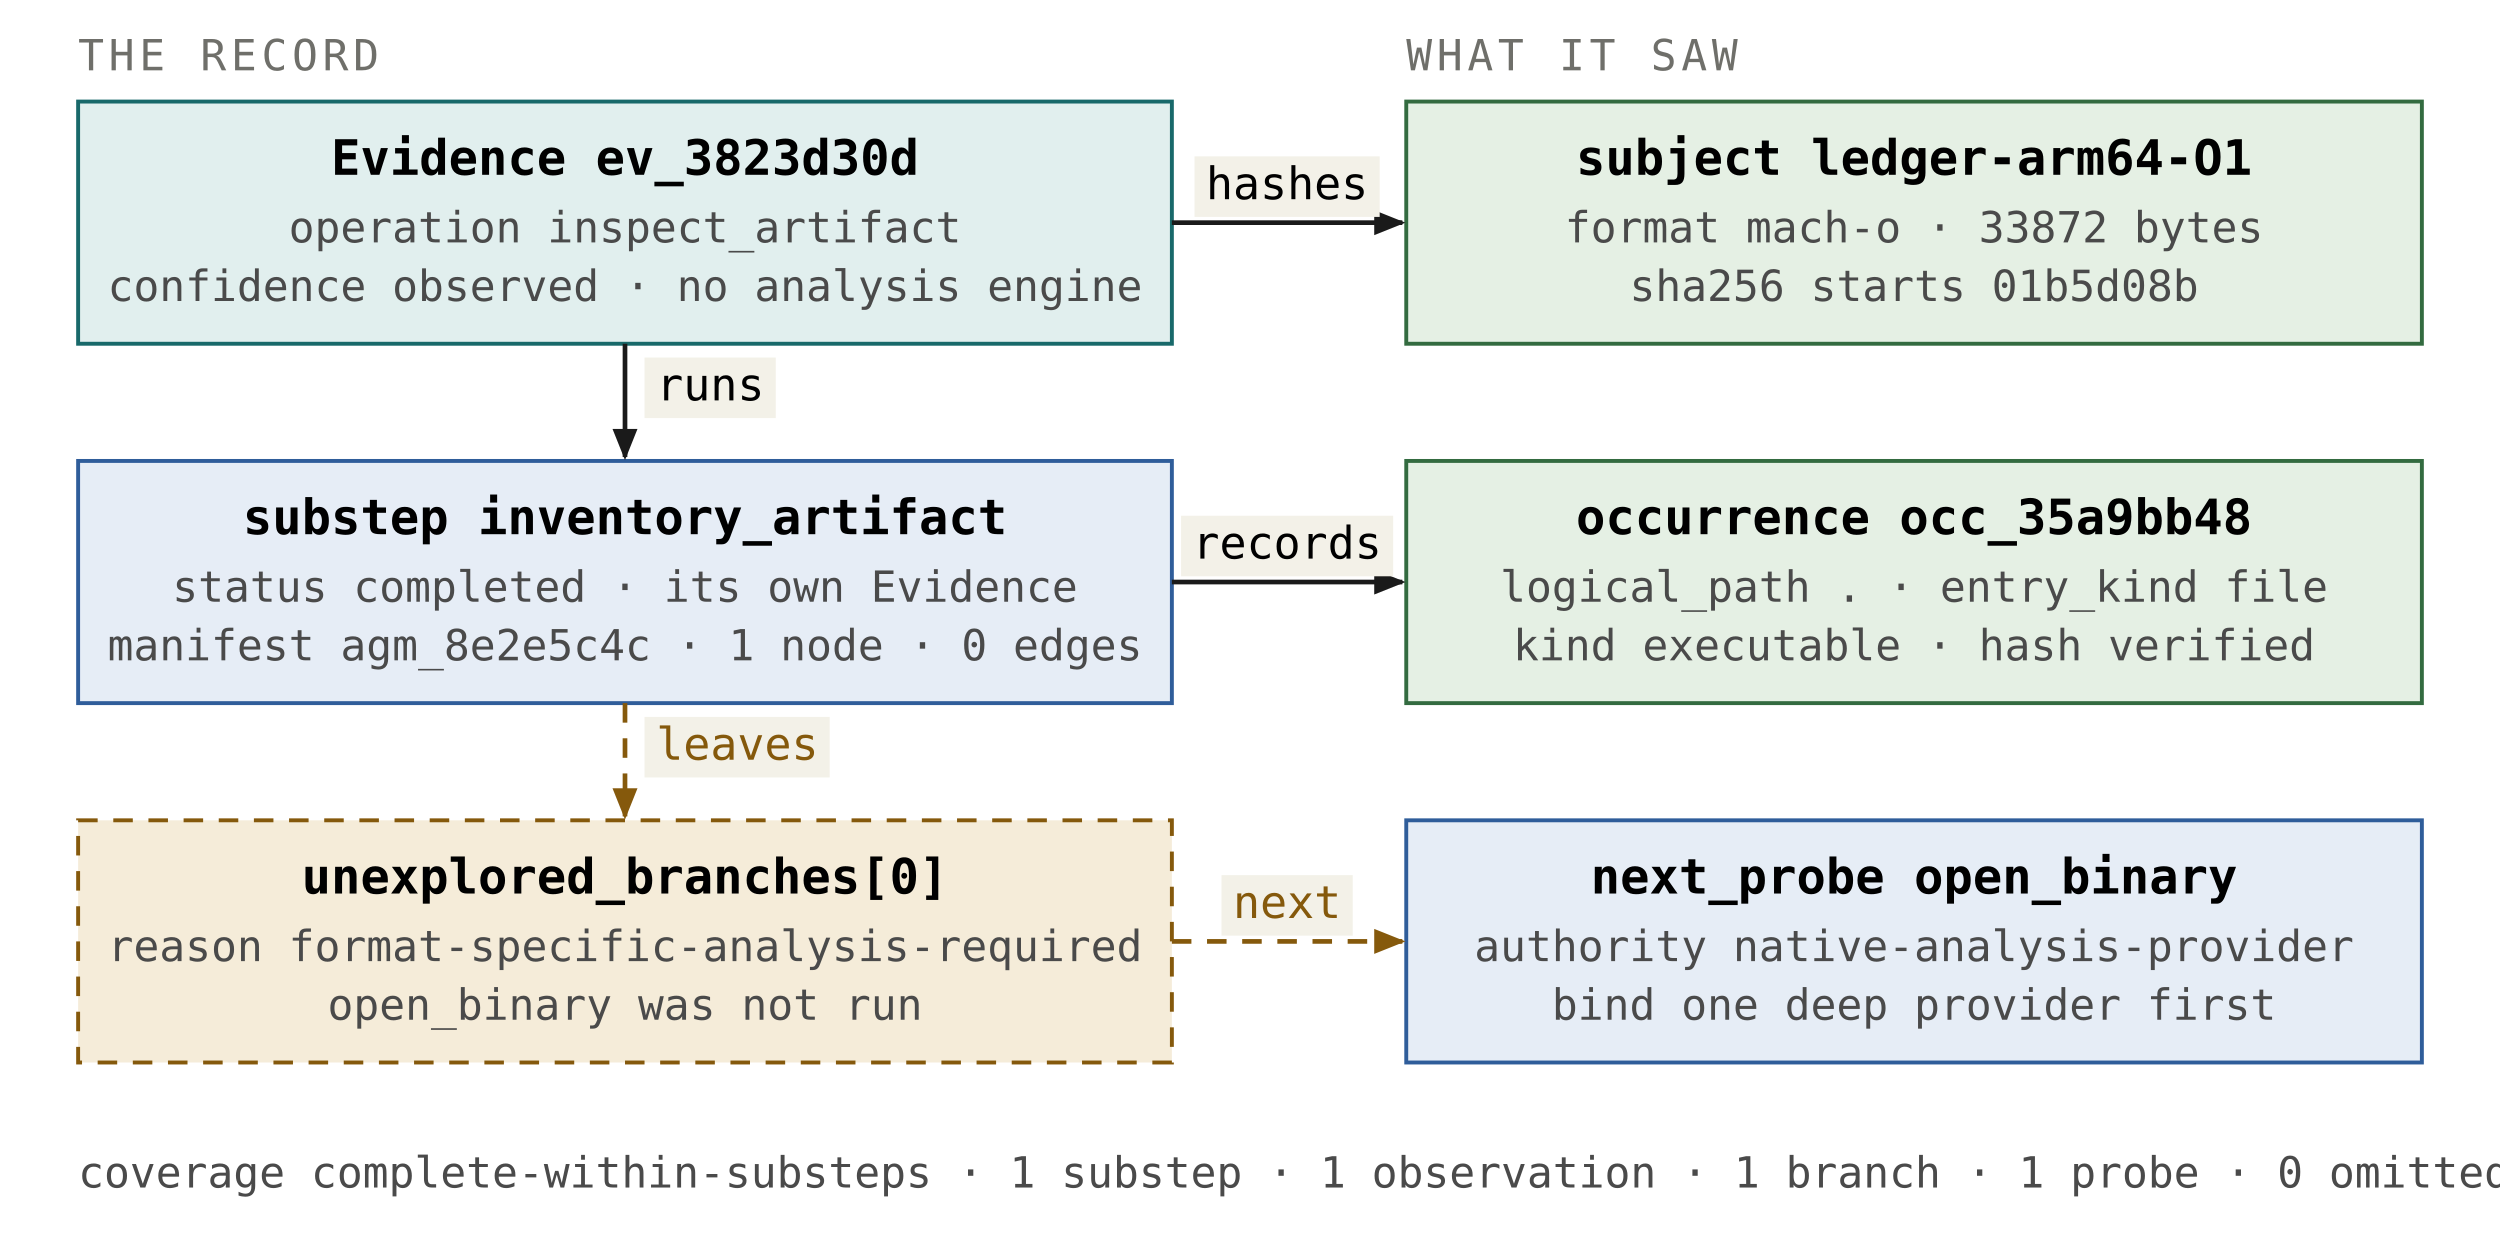
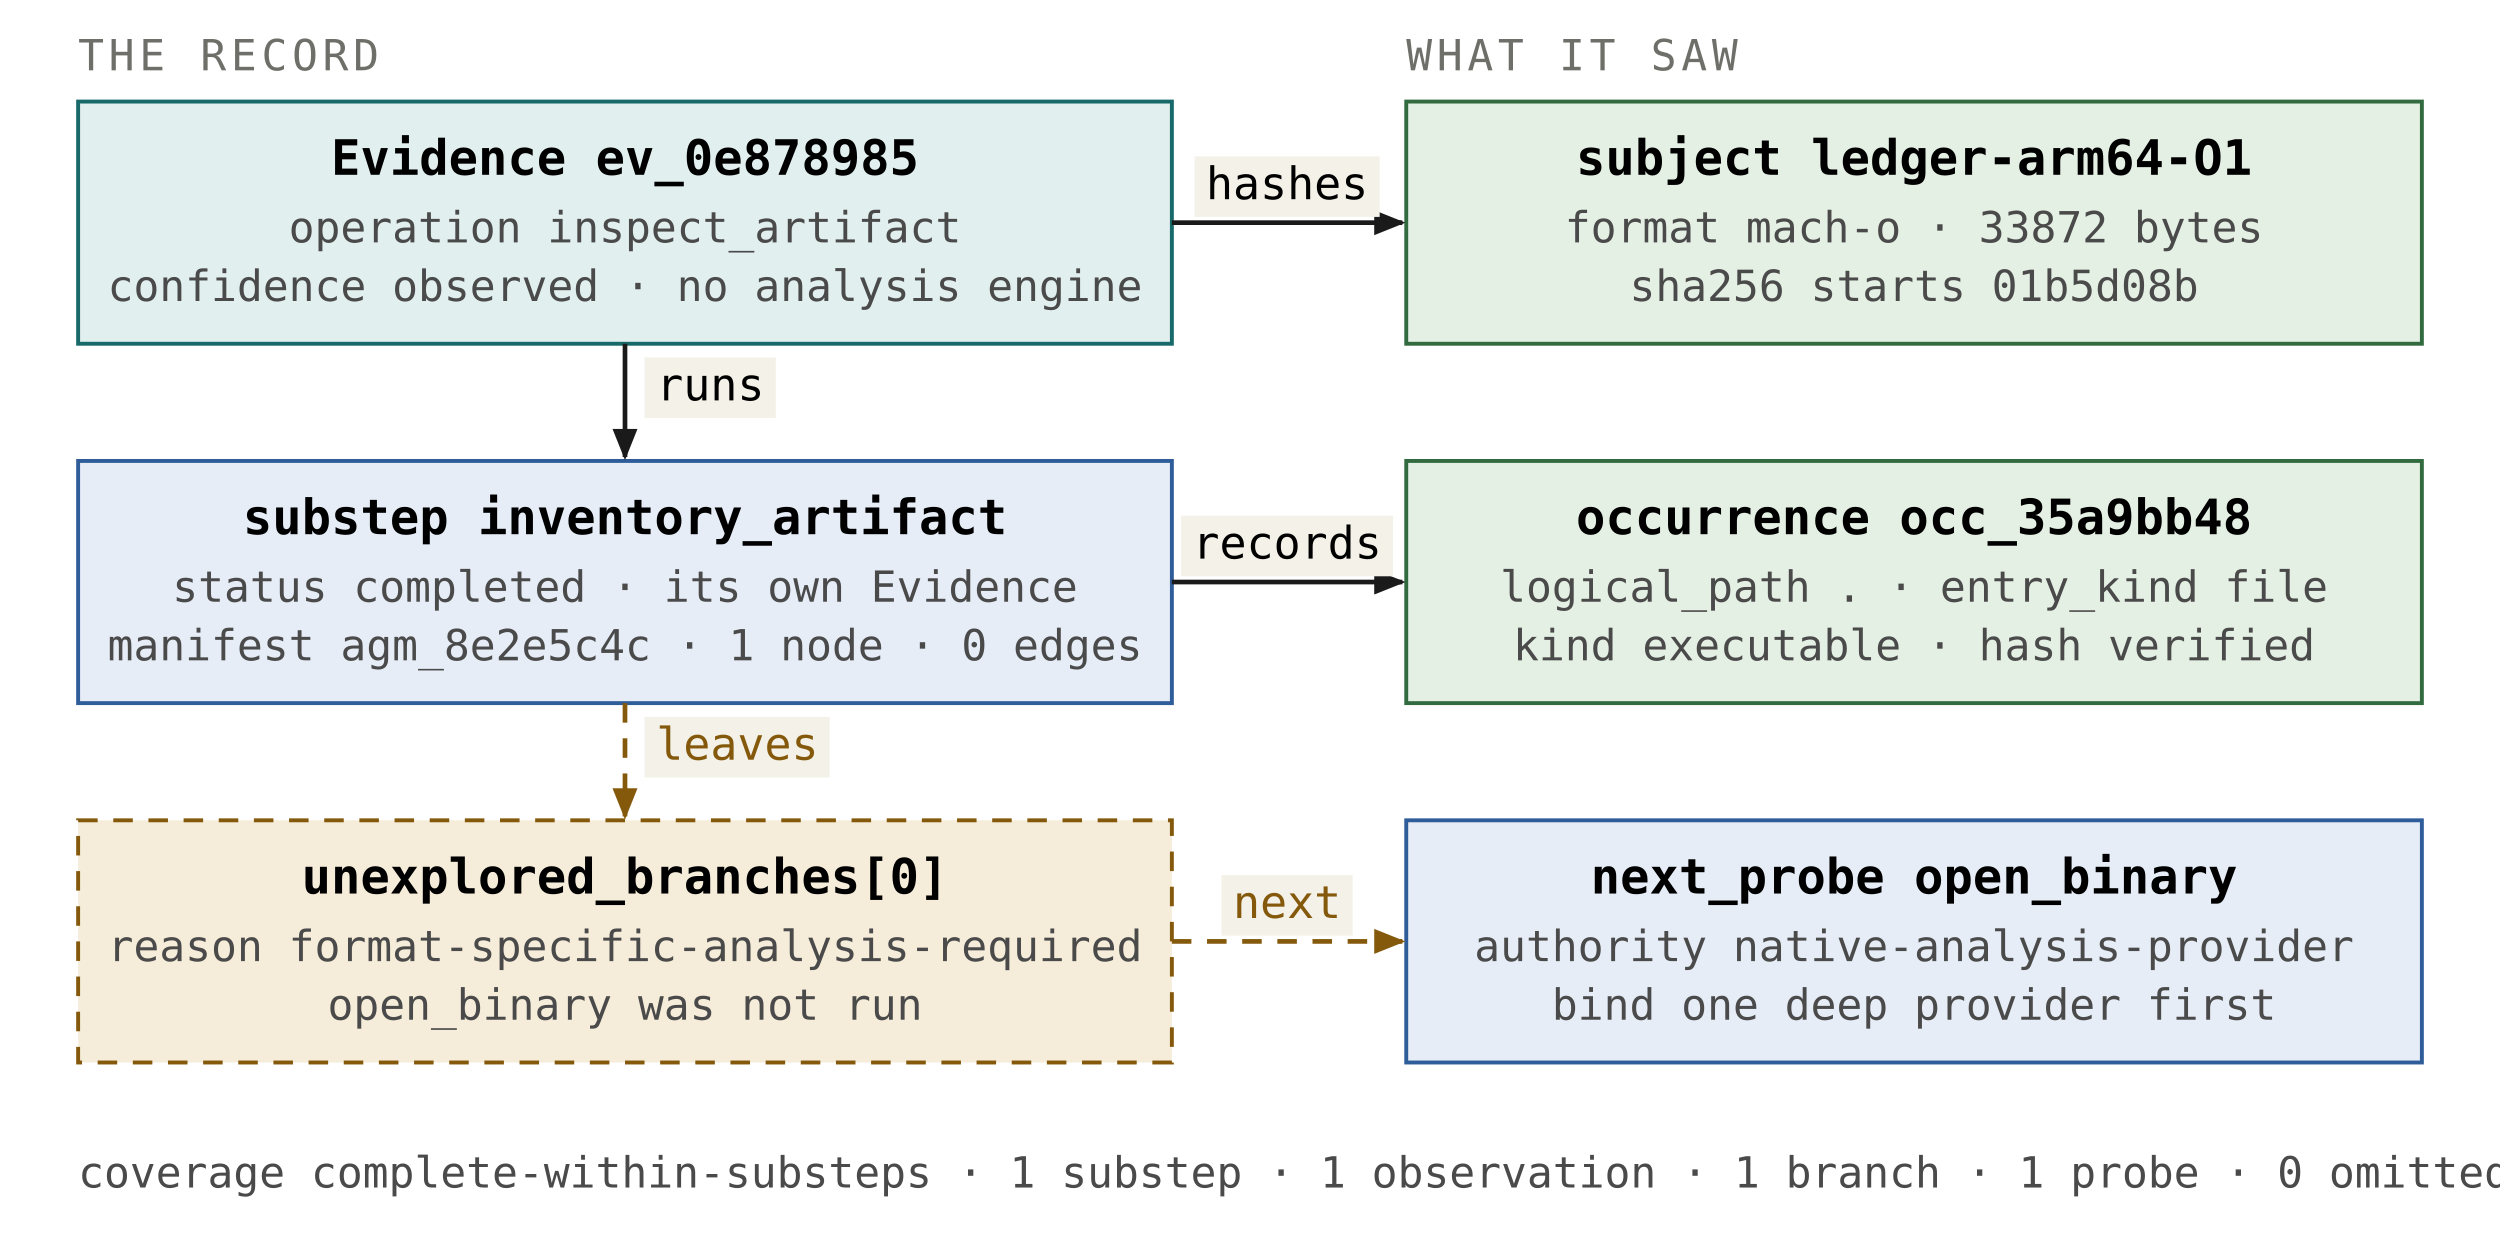
<svg xmlns="http://www.w3.org/2000/svg" viewBox="0 0 640 320" role="img" aria-labelledby="fig-3-1-title fig-3-1-desc" font-family="JetBrains Mono, ui-monospace, monospace">
  <defs>
    <marker id="fig-3-1-head-ink" viewBox="0 0 10 10" refX="9" refY="5" markerWidth="8" markerHeight="8" markerUnits="userSpaceOnUse" orient="auto-start-reverse">
      <path d="M0 1 L10 5 L0 9 z" fill="var(--m-ink, #1a1a1a)" />
    </marker>
    <marker id="fig-3-1-head-amber" viewBox="0 0 10 10" refX="9" refY="5" markerWidth="8" markerHeight="8" markerUnits="userSpaceOnUse" orient="auto-start-reverse">
      <path d="M0 1 L10 5 L0 9 z" fill="var(--m-amber-ink, #85590c)" />
    </marker>
  </defs>
  <text x="20" y="18" font-size="11" letter-spacing="1.2" fill="var(--m-ink-mute, #6f6f6a)">THE RECORD</text>
  <text x="360" y="18" font-size="11" letter-spacing="1.2" fill="var(--m-ink-mute, #6f6f6a)">WHAT IT SAW</text>
  <rect x="20" y="26" width="280" height="62" fill="var(--m-teal-fill, #e1efee)" stroke="var(--m-teal-ink, #18696a)" />
-   <text x="160" y="44.75" font-size="12.5" text-anchor="middle" font-weight="700">Evidence ev_3823d30d</text>
+   <text x="160" y="44.75" font-size="12.5" text-anchor="middle" font-weight="700">Evidence ev_0e878985</text>
  <text x="160" y="62.05" font-size="11" text-anchor="middle" class="m-serif" fill="var(--m-ink-soft, #4a4a4a)">operation inspect_artifact</text>
  <text x="160" y="77.05" font-size="11" text-anchor="middle" class="m-serif" fill="var(--m-ink-soft, #4a4a4a)">confidence observed · no analysis engine</text>
  <rect x="360" y="26" width="260" height="62" fill="var(--m-green-fill, #e5f0e4)" stroke="var(--m-green-ink, #336b40)" />
  <text x="490" y="44.75" font-size="12.5" text-anchor="middle" font-weight="700">subject ledger-arm64-O1</text>
  <text x="490" y="62.05" font-size="11" text-anchor="middle" class="m-serif" fill="var(--m-ink-soft, #4a4a4a)">format mach-o · 33872 bytes</text>
  <text x="490" y="77.05" font-size="11" text-anchor="middle" class="m-serif" fill="var(--m-ink-soft, #4a4a4a)">sha256 starts 01b5d08b</text>
  <line x1="300" y1="57" x2="359" y2="57" stroke="var(--m-ink, #1a1a1a)" stroke-width="1.2" marker-end="url(#fig-3-1-head-ink)" />
  <rect class="m-knock" x="305.8" y="40.03" width="47.4" height="15.5" fill="var(--m-panel, #f3f1e8)" />
  <text x="329.5" y="51" font-size="11.5" text-anchor="middle">hashes</text>
  <rect x="20" y="118" width="280" height="62" fill="var(--m-blue-fill, #e6edf6)" stroke="var(--m-blue-ink, #2f5d9a)" />
  <text x="160" y="136.75" font-size="12.5" text-anchor="middle" font-weight="700">substep inventory_artifact</text>
  <text x="160" y="154.05" font-size="11" text-anchor="middle" class="m-serif" fill="var(--m-ink-soft, #4a4a4a)">status completed · its own Evidence</text>
  <text x="160" y="169.05" font-size="11" text-anchor="middle" class="m-serif" fill="var(--m-ink-soft, #4a4a4a)">manifest agm_8e2e5c4c · 1 node · 0 edges</text>
  <line x1="160" y1="88" x2="160" y2="117" stroke="var(--m-ink, #1a1a1a)" stroke-width="1.2" marker-end="url(#fig-3-1-head-ink)" />
  <rect class="m-knock" x="165" y="91.53" width="33.6" height="15.5" fill="var(--m-panel, #f3f1e8)" />
  <text x="168" y="102.5" font-size="11.5">runs</text>
  <rect x="360" y="118" width="260" height="62" fill="var(--m-green-fill, #e5f0e4)" stroke="var(--m-green-ink, #336b40)" />
  <text x="490" y="136.75" font-size="12.5" text-anchor="middle" font-weight="700">occurrence occ_35a9bb48</text>
  <text x="490" y="154.05" font-size="11" text-anchor="middle" class="m-serif" fill="var(--m-ink-soft, #4a4a4a)">logical_path . · entry_kind file</text>
  <text x="490" y="169.05" font-size="11" text-anchor="middle" class="m-serif" fill="var(--m-ink-soft, #4a4a4a)">kind executable · hash verified</text>
  <line x1="300" y1="149" x2="359" y2="149" stroke="var(--m-ink, #1a1a1a)" stroke-width="1.2" marker-end="url(#fig-3-1-head-ink)" />
  <rect class="m-knock" x="302.35" y="132.03" width="54.3" height="15.5" fill="var(--m-panel, #f3f1e8)" />
  <text x="329.5" y="143" font-size="11.5" text-anchor="middle">records</text>
  <rect x="20" y="210" width="280" height="62" fill="var(--m-amber-fill, #f5ecd9)" stroke="var(--m-amber-ink, #85590c)" stroke-dasharray="5 4" />
  <text x="160" y="228.75" font-size="12.5" text-anchor="middle" font-weight="700">unexplored_branches[0]</text>
  <text x="160" y="246.05" font-size="11" text-anchor="middle" class="m-serif" fill="var(--m-ink-soft, #4a4a4a)">reason format-specific-analysis-required</text>
  <text x="160" y="261.05" font-size="11" text-anchor="middle" class="m-serif" fill="var(--m-ink-soft, #4a4a4a)">open_binary was not run</text>
  <line x1="160" y1="180" x2="160" y2="209" stroke="var(--m-amber-ink, #85590c)" stroke-width="1.2" stroke-dasharray="5 4" marker-end="url(#fig-3-1-head-amber)" />
  <rect class="m-knock" x="165" y="183.53" width="47.4" height="15.5" fill="var(--m-panel, #f3f1e8)" />
  <text x="168" y="194.5" font-size="11.5" fill="var(--m-amber-ink, #85590c)">leaves</text>
  <rect x="360" y="210" width="260" height="62" fill="var(--m-blue-fill, #e6edf6)" stroke="var(--m-blue-ink, #2f5d9a)" />
  <text x="490" y="228.75" font-size="12.5" text-anchor="middle" font-weight="700">next_probe open_binary</text>
  <text x="490" y="246.05" font-size="11" text-anchor="middle" class="m-serif" fill="var(--m-ink-soft, #4a4a4a)">authority native-analysis-provider</text>
  <text x="490" y="261.05" font-size="11" text-anchor="middle" class="m-serif" fill="var(--m-ink-soft, #4a4a4a)">bind one deep provider first</text>
  <line x1="300" y1="241" x2="359" y2="241" stroke="var(--m-amber-ink, #85590c)" stroke-width="1.2" stroke-dasharray="5 4" marker-end="url(#fig-3-1-head-amber)" />
  <rect class="m-knock" x="312.7" y="224.03" width="33.6" height="15.5" fill="var(--m-panel, #f3f1e8)" />
  <text x="329.5" y="235" font-size="11.5" text-anchor="middle" fill="var(--m-amber-ink, #85590c)">next</text>
  <text x="20" y="304" font-size="11" class="m-serif" fill="var(--m-ink-soft, #4a4a4a)">coverage complete-within-substeps · 1 substep · 1 observation · 1 branch · 1 probe · 0 omitted</text>
</svg>
